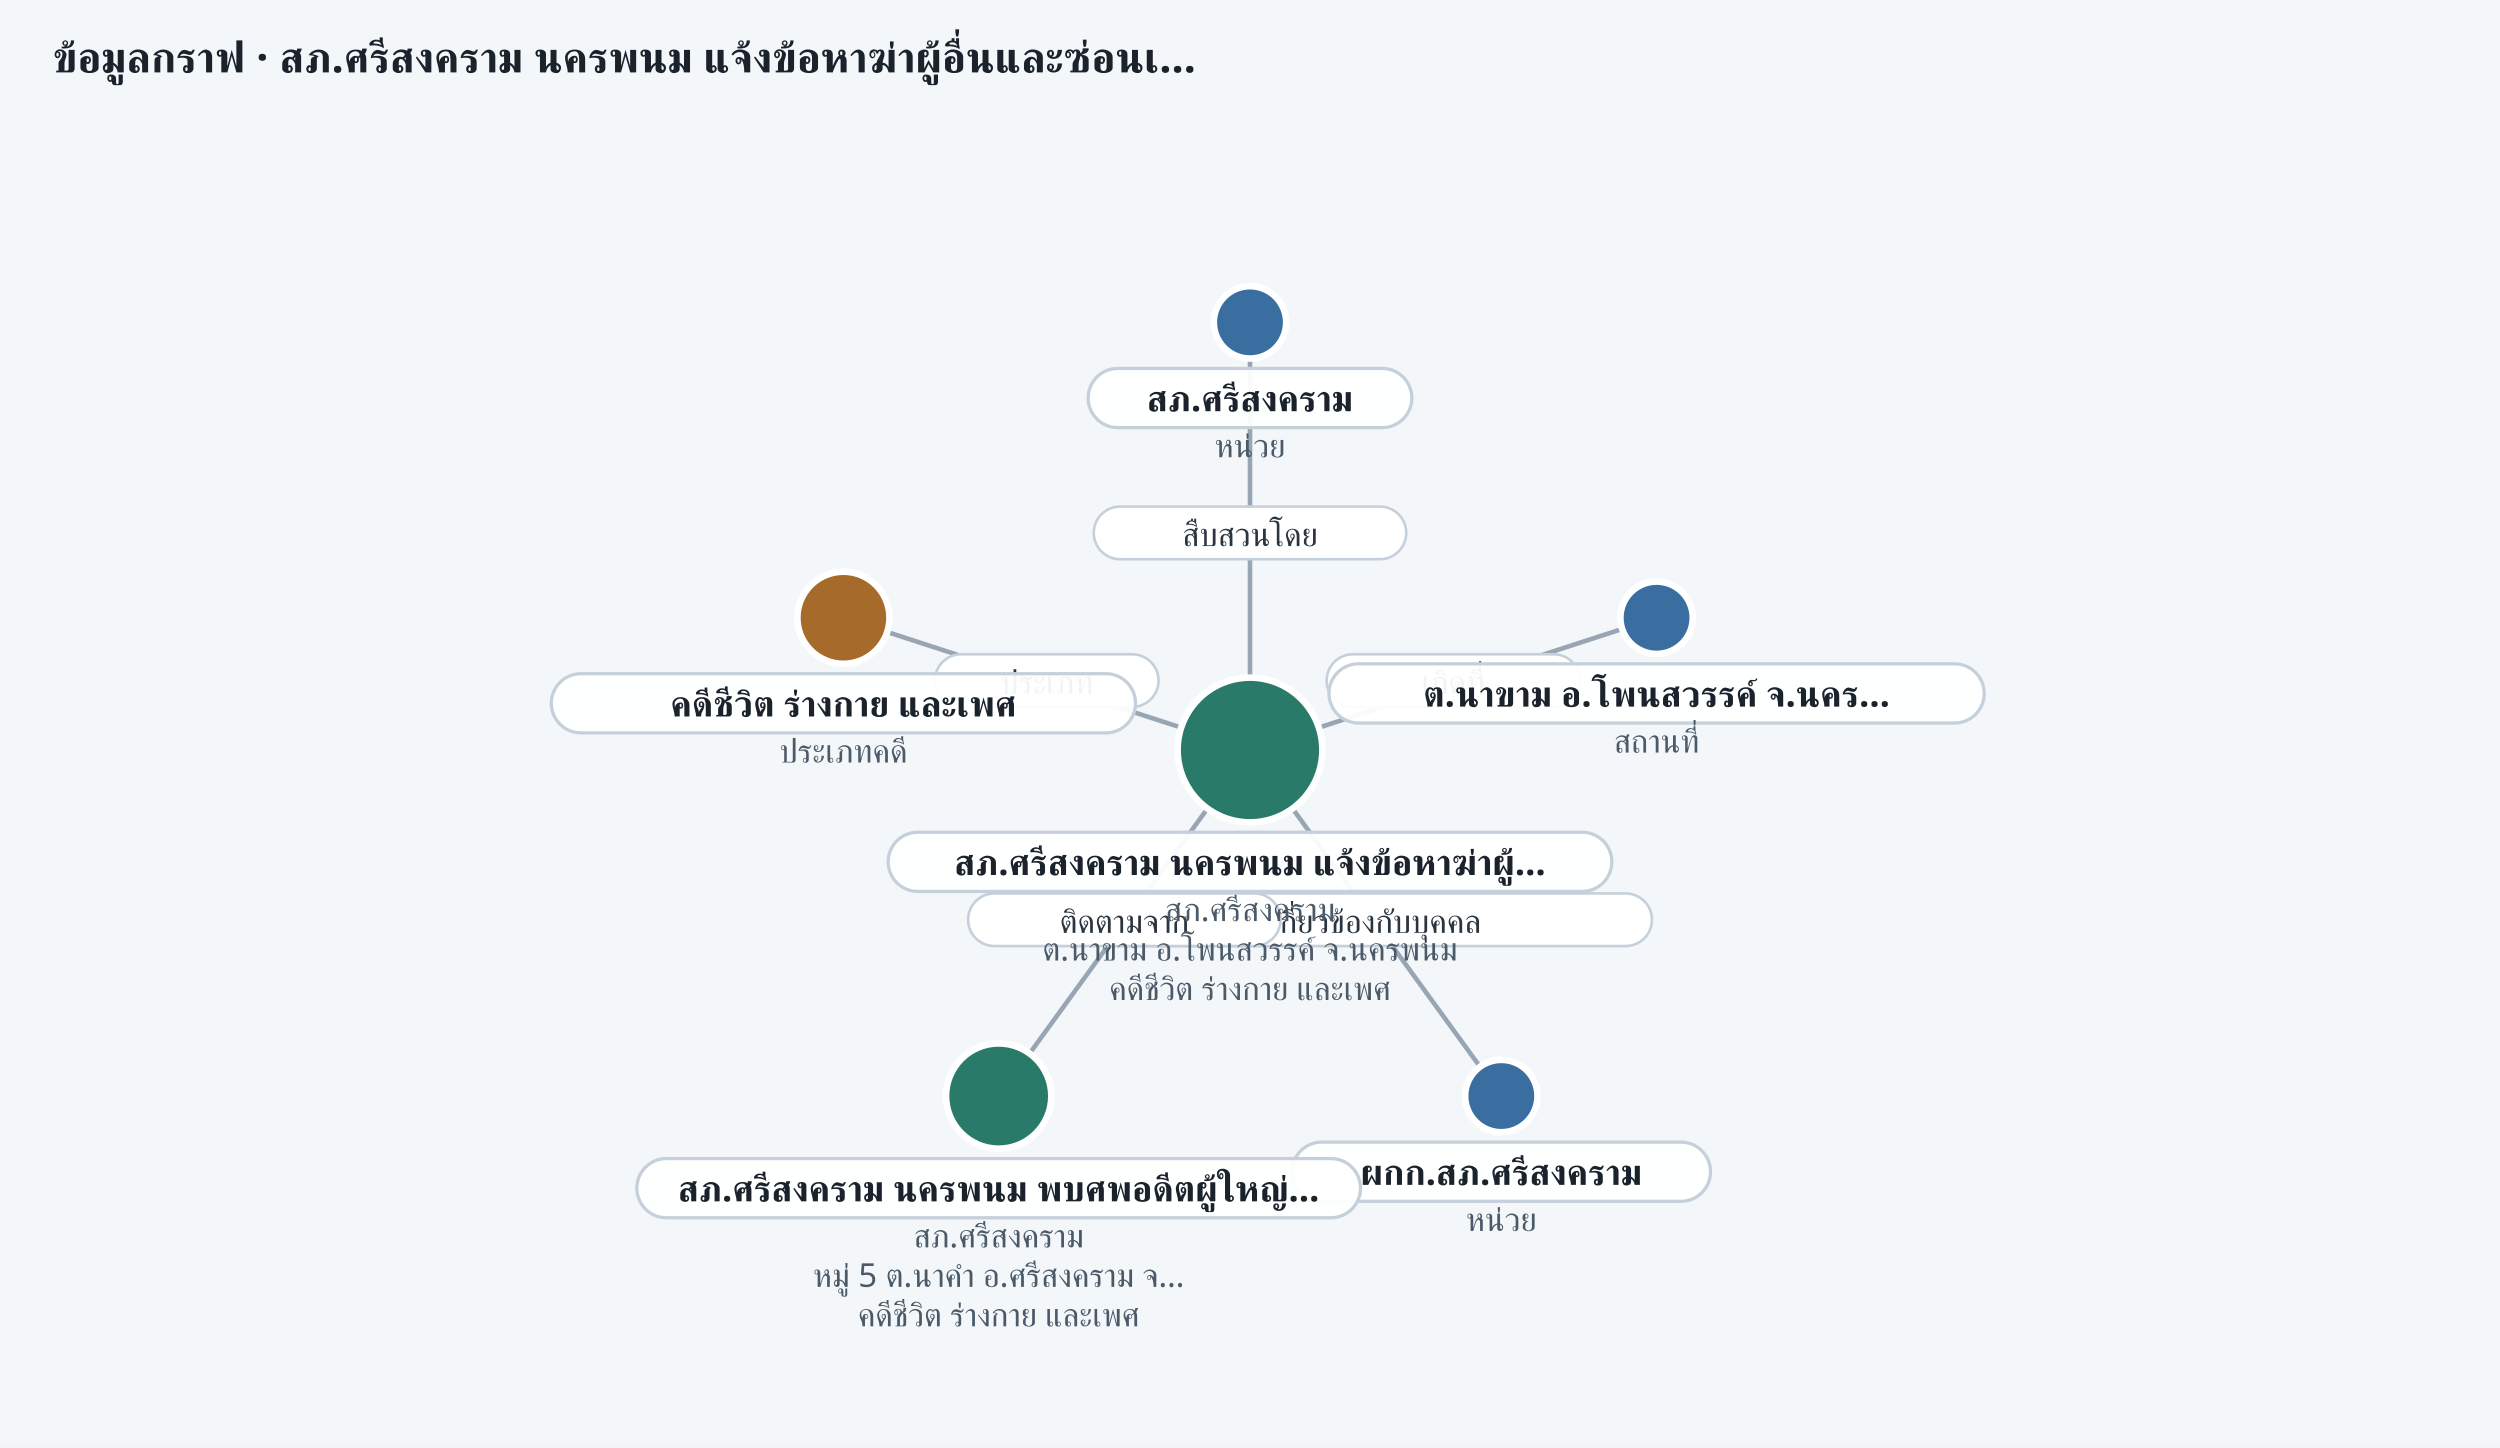
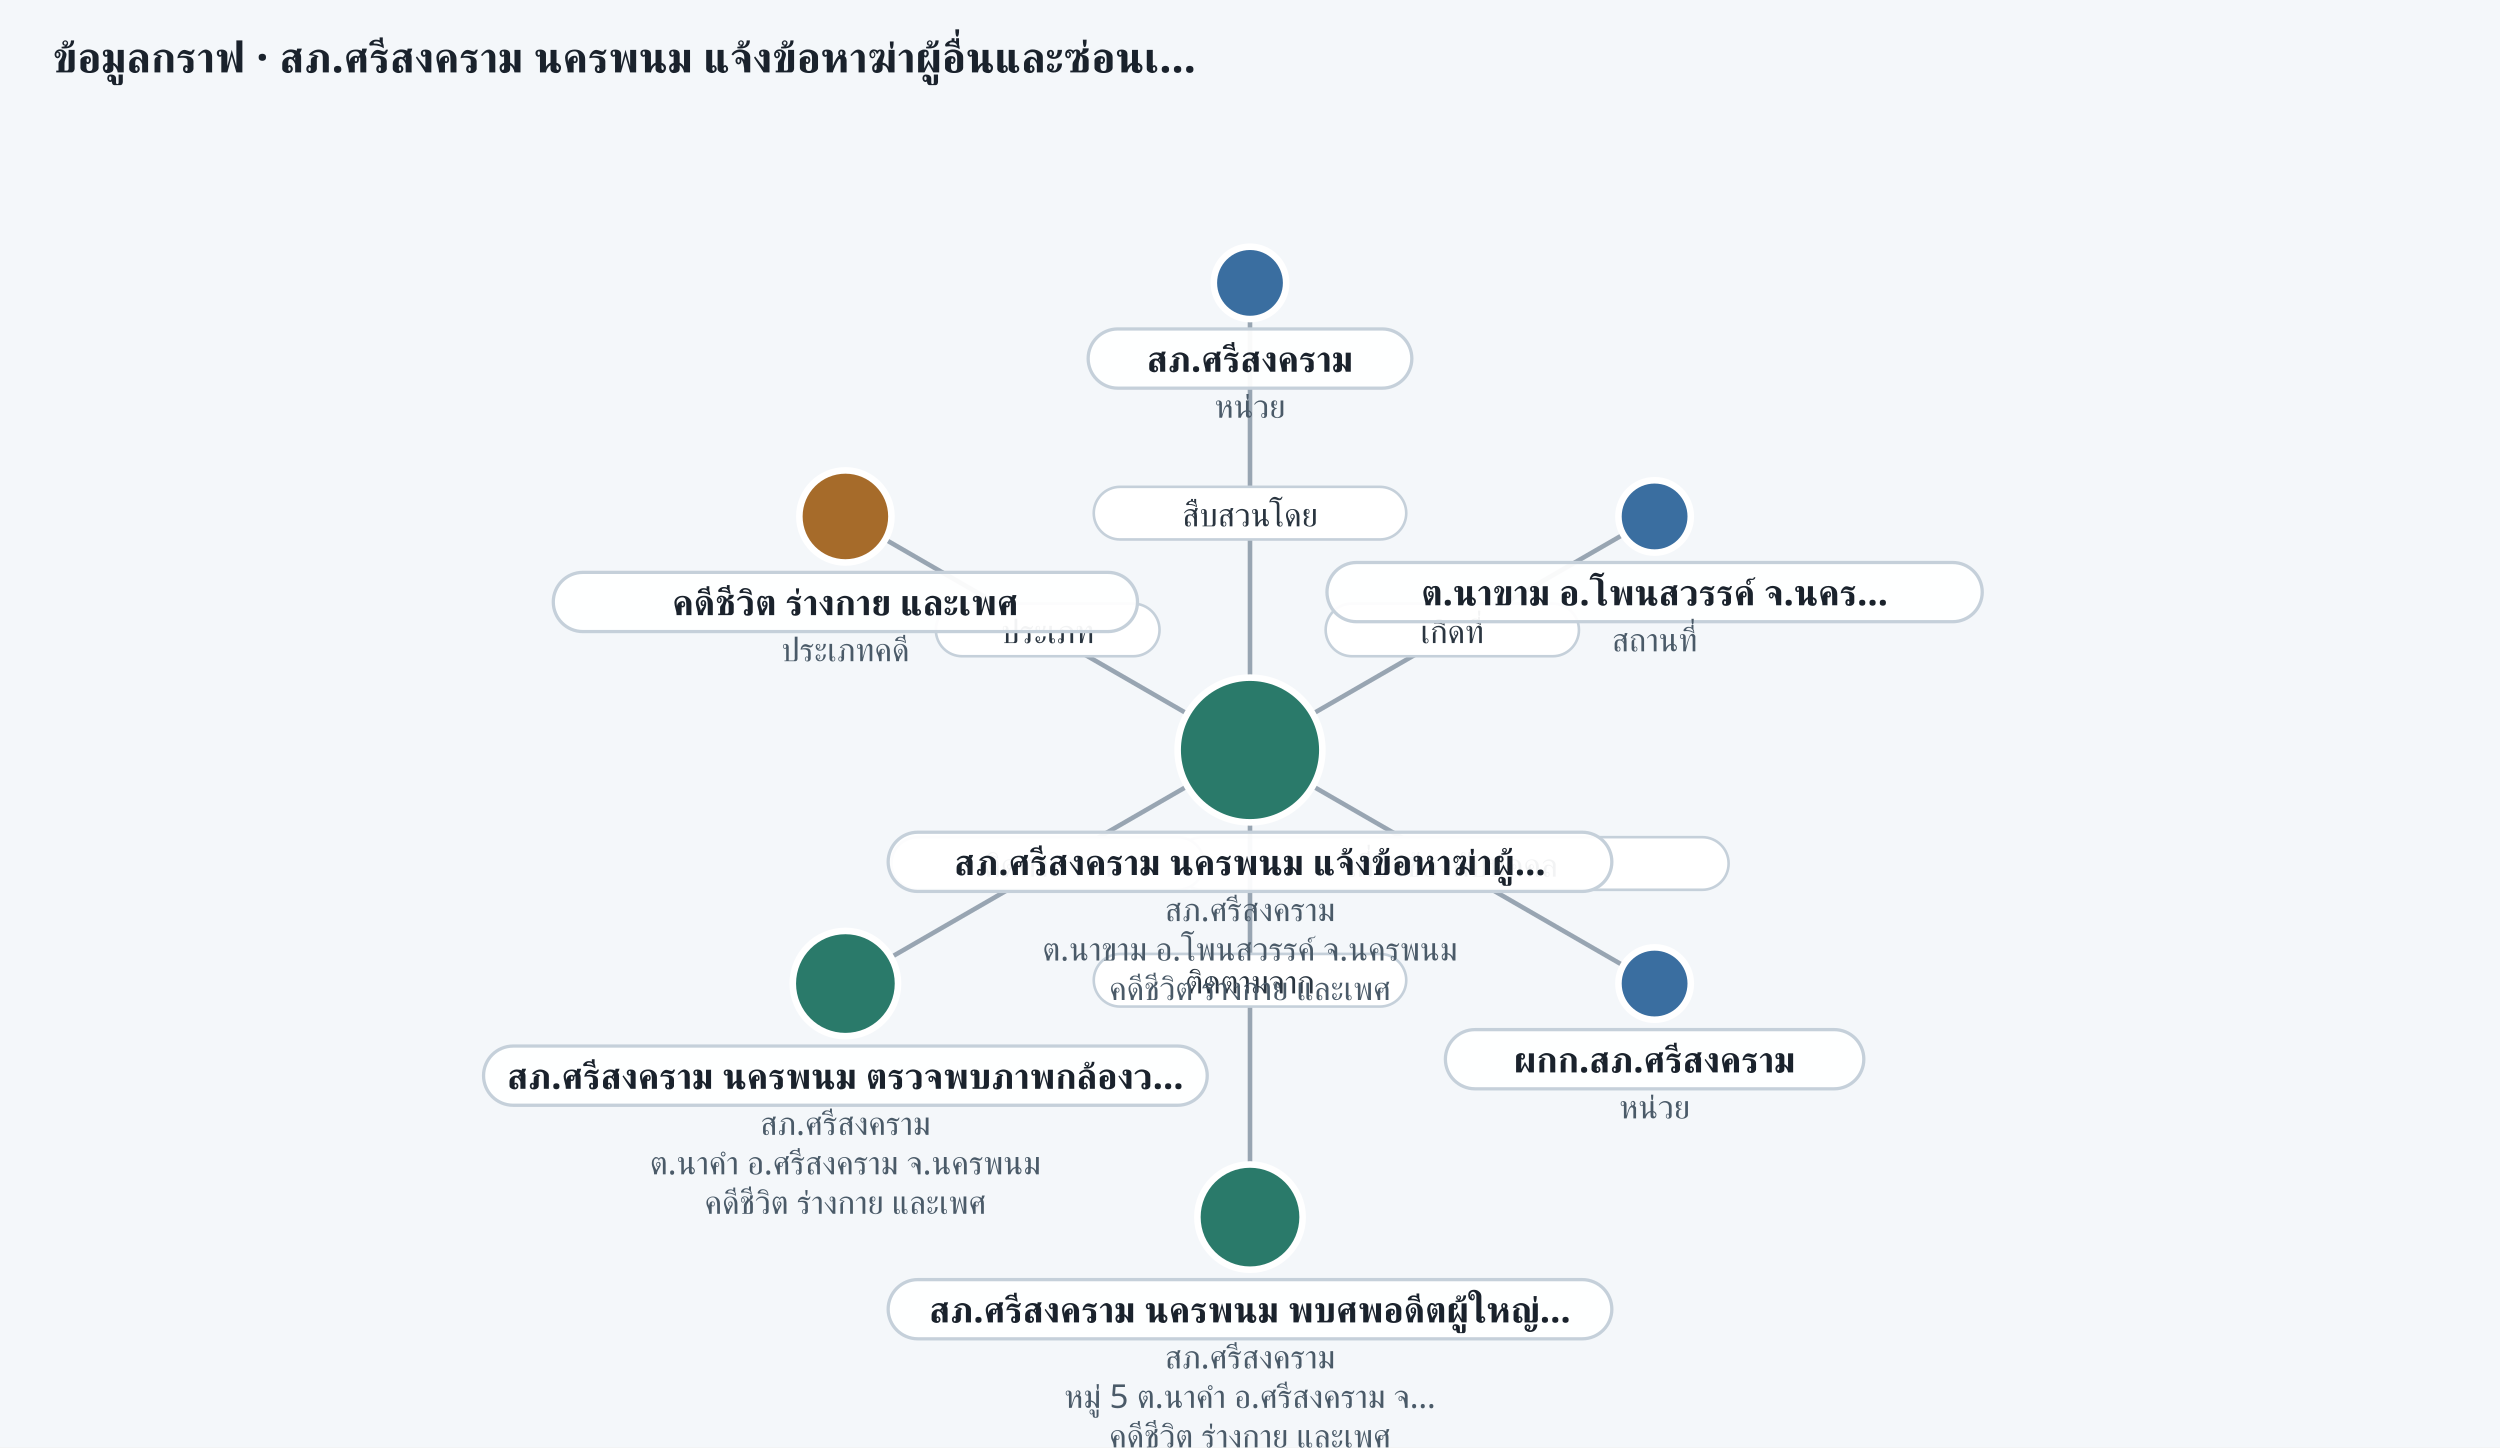
<svg xmlns="http://www.w3.org/2000/svg" width="760" height="440" viewBox="0 0 760 440" role="img" aria-label="ego graph 20261127-violent-02">
  <rect width="100%" height="100%" fill="#f4f7fa" />
  <text x="16" y="22" font-size="13" font-weight="700" fill="#1a222c" font-family="Sarabun, Anuphan, sans-serif">ข้อมูลกราฟ · สภ.ศรีสงคราม นครพนม แจ้งข้อหาฆ่าผู้อื่นและซ่อนเ…</text>
-   <line x1="380.0" y1="228.0" x2="380.0" y2="98.0" stroke="#7a8a9a" stroke-width="1.4" opacity="0.75" />
-   <rect x="332.5" y="154.0" width="95.0" height="16" rx="8" fill="#fff" stroke="#c5d0da" stroke-width="0.8" />
-   <text x="380.0" y="166.0" text-anchor="middle" font-size="10" fill="#2a3540" font-family="Sarabun, Anuphan, sans-serif">สืบสวนโดย</text>
-   <line x1="380.0" y1="228.0" x2="503.6" y2="187.8" stroke="#7a8a9a" stroke-width="1.4" opacity="0.75" />
-   <rect x="403.3" y="198.9" width="77.0" height="16" rx="8" fill="#fff" stroke="#c5d0da" stroke-width="0.8" />
-   <text x="441.8" y="210.9" text-anchor="middle" font-size="10" fill="#2a3540" font-family="Sarabun, Anuphan, sans-serif">เกิดที่</text>
-   <line x1="380.0" y1="228.0" x2="456.4" y2="333.2" stroke="#7a8a9a" stroke-width="1.4" opacity="0.75" />
-   <rect x="334.2" y="271.6" width="168.0" height="16" rx="8" fill="#fff" stroke="#c5d0da" stroke-width="0.8" />
-   <text x="418.2" y="283.6" text-anchor="middle" font-size="10" fill="#2a3540" font-family="Sarabun, Anuphan, sans-serif">เกี่ยวข้องกับบุคคล</text>
-   <line x1="380.0" y1="228.0" x2="303.6" y2="333.2" stroke="#7a8a9a" stroke-width="1.4" opacity="0.75" />
-   <rect x="294.3" y="271.6" width="95.0" height="16" rx="8" fill="#fff" stroke="#c5d0da" stroke-width="0.8" />
-   <text x="341.8" y="283.6" text-anchor="middle" font-size="10" fill="#2a3540" font-family="Sarabun, Anuphan, sans-serif">ติดตามจาก</text>
-   <line x1="380.0" y1="228.0" x2="256.4" y2="187.8" stroke="#7a8a9a" stroke-width="1.4" opacity="0.75" />
-   <rect x="284.2" y="198.9" width="68.0" height="16" rx="8" fill="#fff" stroke="#c5d0da" stroke-width="0.8" />
-   <text x="318.2" y="210.9" text-anchor="middle" font-size="10" fill="#2a3540" font-family="Sarabun, Anuphan, sans-serif">ประเภท</text>
+   <line x1="380.0" y1="228.0" x2="380.0" y2="86.0" stroke="#7a8a9a" stroke-width="1.4" opacity="0.75" />
+   <rect x="332.5" y="148.0" width="95.0" height="16" rx="8" fill="#fff" stroke="#c5d0da" stroke-width="0.8" />
+   <text x="380.0" y="160.0" text-anchor="middle" font-size="10" fill="#2a3540" font-family="Sarabun, Anuphan, sans-serif">สืบสวนโดย</text>
+   <line x1="380.0" y1="228.0" x2="503.0" y2="157.0" stroke="#7a8a9a" stroke-width="1.4" opacity="0.75" />
+   <rect x="403.0" y="183.5" width="77.0" height="16" rx="8" fill="#fff" stroke="#c5d0da" stroke-width="0.8" />
+   <text x="441.5" y="195.5" text-anchor="middle" font-size="10" fill="#2a3540" font-family="Sarabun, Anuphan, sans-serif">เกิดที่</text>
+   <line x1="380.0" y1="228.0" x2="503.0" y2="299.0" stroke="#7a8a9a" stroke-width="1.4" opacity="0.75" />
+   <rect x="357.5" y="254.5" width="168.0" height="16" rx="8" fill="#fff" stroke="#c5d0da" stroke-width="0.8" />
+   <text x="441.5" y="266.5" text-anchor="middle" font-size="10" fill="#2a3540" font-family="Sarabun, Anuphan, sans-serif">เกี่ยวข้องกับบุคคล</text>
+   <line x1="380.0" y1="228.0" x2="380.0" y2="370.0" stroke="#7a8a9a" stroke-width="1.4" opacity="0.75" />
+   <rect x="332.5" y="290.0" width="95.0" height="16" rx="8" fill="#fff" stroke="#c5d0da" stroke-width="0.8" />
+   <text x="380.0" y="302.0" text-anchor="middle" font-size="10" fill="#2a3540" font-family="Sarabun, Anuphan, sans-serif">ติดตามจาก</text>
+   <line x1="257.0" y1="299.0" x2="380.0" y2="228.0" stroke="#7a8a9a" stroke-width="1.4" opacity="0.75" />
+   <rect x="271.0" y="254.5" width="95.0" height="16" rx="8" fill="#fff" stroke="#c5d0da" stroke-width="0.8" />
+   <text x="318.5" y="266.5" text-anchor="middle" font-size="10" fill="#2a3540" font-family="Sarabun, Anuphan, sans-serif">ติดตามจาก</text>
+   <line x1="380.0" y1="228.0" x2="257.0" y2="157.0" stroke="#7a8a9a" stroke-width="1.4" opacity="0.75" />
+   <rect x="284.5" y="183.5" width="68.0" height="16" rx="8" fill="#fff" stroke="#c5d0da" stroke-width="0.8" />
+   <text x="318.5" y="195.5" text-anchor="middle" font-size="10" fill="#2a3540" font-family="Sarabun, Anuphan, sans-serif">ประเภท</text>
  <circle cx="380.0" cy="228.0" r="22" fill="#2a7a6a" stroke="#fff" stroke-width="2" />
  <rect x="270.0" y="253.0" width="220.0" height="18" rx="9" fill="rgba(255,255,255,0.94)" stroke="#c5d0da" />
  <text x="380.0" y="266.0" text-anchor="middle" font-size="11" font-weight="600" fill="#1a222c" font-family="Sarabun, Anuphan, sans-serif">สภ.ศรีสงคราม นครพนม แจ้งข้อหาฆ่าผู้…</text>
  <text x="380.0" y="280.0" text-anchor="middle" font-size="10" fill="#4a5a68" font-family="Sarabun, Anuphan, sans-serif">สภ.ศรีสงคราม</text>
  <text x="380.0" y="292.0" text-anchor="middle" font-size="10" fill="#4a5a68" font-family="Sarabun, Anuphan, sans-serif">ต.นาขาม อ.โพนสวรรค์ จ.นครพนม</text>
  <text x="380.0" y="304.0" text-anchor="middle" font-size="10" fill="#4a5a68" font-family="Sarabun, Anuphan, sans-serif">คดีชีวิต ร่างกาย และเพศ</text>
-   <circle cx="380.0" cy="98.0" r="11" fill="#3a6ea0" stroke="#fff" stroke-width="2" />
-   <rect x="330.8" y="112.0" width="98.4" height="18" rx="9" fill="rgba(255,255,255,0.94)" stroke="#c5d0da" />
-   <text x="380.0" y="125.0" text-anchor="middle" font-size="11" font-weight="600" fill="#1a222c" font-family="Sarabun, Anuphan, sans-serif">สภ.ศรีสงคราม</text>
-   <text x="380.0" y="139.0" text-anchor="middle" font-size="10" fill="#4a5a68" font-family="Sarabun, Anuphan, sans-serif">หน่วย</text>
-   <circle cx="503.6" cy="187.8" r="11" fill="#3a6ea0" stroke="#fff" stroke-width="2" />
-   <rect x="404.0" y="201.8" width="199.2" height="18" rx="9" fill="rgba(255,255,255,0.94)" stroke="#c5d0da" />
-   <text x="503.6" y="214.8" text-anchor="middle" font-size="11" font-weight="600" fill="#1a222c" font-family="Sarabun, Anuphan, sans-serif">ต.นาขาม อ.โพนสวรรค์ จ.นคร…</text>
-   <text x="503.6" y="228.8" text-anchor="middle" font-size="10" fill="#4a5a68" font-family="Sarabun, Anuphan, sans-serif">สถานที่</text>
-   <circle cx="456.4" cy="333.2" r="11" fill="#3a6ea0" stroke="#fff" stroke-width="2" />
-   <rect x="392.8" y="347.2" width="127.2" height="18" rx="9" fill="rgba(255,255,255,0.94)" stroke="#c5d0da" />
-   <text x="456.4" y="360.2" text-anchor="middle" font-size="11" font-weight="600" fill="#1a222c" font-family="Sarabun, Anuphan, sans-serif">ผกก.สภ.ศรีสงคราม</text>
-   <text x="456.4" y="374.2" text-anchor="middle" font-size="10" fill="#4a5a68" font-family="Sarabun, Anuphan, sans-serif">หน่วย</text>
-   <circle cx="303.6" cy="333.2" r="16" fill="#2a7a6a" stroke="#fff" stroke-width="2" />
-   <rect x="193.6" y="352.2" width="220.0" height="18" rx="9" fill="rgba(255,255,255,0.94)" stroke="#c5d0da" />
-   <text x="303.6" y="365.2" text-anchor="middle" font-size="11" font-weight="600" fill="#1a222c" font-family="Sarabun, Anuphan, sans-serif">สภ.ศรีสงคราม นครพนม พบศพอดีตผู้ใหญ่…</text>
-   <text x="303.6" y="379.2" text-anchor="middle" font-size="10" fill="#4a5a68" font-family="Sarabun, Anuphan, sans-serif">สภ.ศรีสงคราม</text>
-   <text x="303.6" y="391.2" text-anchor="middle" font-size="10" fill="#4a5a68" font-family="Sarabun, Anuphan, sans-serif">หมู่ 5 ต.นาคำ อ.ศรีสงคราม จ…</text>
-   <text x="303.6" y="403.2" text-anchor="middle" font-size="10" fill="#4a5a68" font-family="Sarabun, Anuphan, sans-serif">คดีชีวิต ร่างกาย และเพศ</text>
-   <circle cx="256.4" cy="187.8" r="14" fill="#a66b2a" stroke="#fff" stroke-width="2" />
-   <rect x="167.6" y="204.8" width="177.6" height="18" rx="9" fill="rgba(255,255,255,0.94)" stroke="#c5d0da" />
-   <text x="256.4" y="217.8" text-anchor="middle" font-size="11" font-weight="600" fill="#1a222c" font-family="Sarabun, Anuphan, sans-serif">คดีชีวิต ร่างกาย และเพศ</text>
-   <text x="256.4" y="231.8" text-anchor="middle" font-size="10" fill="#4a5a68" font-family="Sarabun, Anuphan, sans-serif">ประเภทคดี</text>
+   <circle cx="380.0" cy="86.0" r="11" fill="#3a6ea0" stroke="#fff" stroke-width="2" />
+   <rect x="330.8" y="100.0" width="98.4" height="18" rx="9" fill="rgba(255,255,255,0.94)" stroke="#c5d0da" />
+   <text x="380.0" y="113.0" text-anchor="middle" font-size="11" font-weight="600" fill="#1a222c" font-family="Sarabun, Anuphan, sans-serif">สภ.ศรีสงคราม</text>
+   <text x="380.0" y="127.0" text-anchor="middle" font-size="10" fill="#4a5a68" font-family="Sarabun, Anuphan, sans-serif">หน่วย</text>
+   <circle cx="503.0" cy="157.0" r="11" fill="#3a6ea0" stroke="#fff" stroke-width="2" />
+   <rect x="403.4" y="171.0" width="199.2" height="18" rx="9" fill="rgba(255,255,255,0.94)" stroke="#c5d0da" />
+   <text x="503.0" y="184.0" text-anchor="middle" font-size="11" font-weight="600" fill="#1a222c" font-family="Sarabun, Anuphan, sans-serif">ต.นาขาม อ.โพนสวรรค์ จ.นคร…</text>
+   <text x="503.0" y="198.0" text-anchor="middle" font-size="10" fill="#4a5a68" font-family="Sarabun, Anuphan, sans-serif">สถานที่</text>
+   <circle cx="503.0" cy="299.0" r="11" fill="#3a6ea0" stroke="#fff" stroke-width="2" />
+   <rect x="439.4" y="313.0" width="127.2" height="18" rx="9" fill="rgba(255,255,255,0.94)" stroke="#c5d0da" />
+   <text x="503.0" y="326.0" text-anchor="middle" font-size="11" font-weight="600" fill="#1a222c" font-family="Sarabun, Anuphan, sans-serif">ผกก.สภ.ศรีสงคราม</text>
+   <text x="503.0" y="340.0" text-anchor="middle" font-size="10" fill="#4a5a68" font-family="Sarabun, Anuphan, sans-serif">หน่วย</text>
+   <circle cx="380.0" cy="370.0" r="16" fill="#2a7a6a" stroke="#fff" stroke-width="2" />
+   <rect x="270.0" y="389.0" width="220.0" height="18" rx="9" fill="rgba(255,255,255,0.94)" stroke="#c5d0da" />
+   <text x="380.0" y="402.0" text-anchor="middle" font-size="11" font-weight="600" fill="#1a222c" font-family="Sarabun, Anuphan, sans-serif">สภ.ศรีสงคราม นครพนม พบศพอดีตผู้ใหญ่…</text>
+   <text x="380.0" y="416.0" text-anchor="middle" font-size="10" fill="#4a5a68" font-family="Sarabun, Anuphan, sans-serif">สภ.ศรีสงคราม</text>
+   <text x="380.0" y="428.0" text-anchor="middle" font-size="10" fill="#4a5a68" font-family="Sarabun, Anuphan, sans-serif">หมู่ 5 ต.นาคำ อ.ศรีสงคราม จ…</text>
+   <text x="380.0" y="440.0" text-anchor="middle" font-size="10" fill="#4a5a68" font-family="Sarabun, Anuphan, sans-serif">คดีชีวิต ร่างกาย และเพศ</text>
+   <circle cx="257.0" cy="299.0" r="16" fill="#2a7a6a" stroke="#fff" stroke-width="2" />
+   <rect x="147.0" y="318.0" width="220.0" height="18" rx="9" fill="rgba(255,255,255,0.94)" stroke="#c5d0da" />
+   <text x="257.0" y="331.0" text-anchor="middle" font-size="11" font-weight="600" fill="#1a222c" font-family="Sarabun, Anuphan, sans-serif">สภ.ศรีสงคราม นครพนม ตรวจพบภาพกล้องว…</text>
+   <text x="257.0" y="345.0" text-anchor="middle" font-size="10" fill="#4a5a68" font-family="Sarabun, Anuphan, sans-serif">สภ.ศรีสงคราม</text>
+   <text x="257.0" y="357.0" text-anchor="middle" font-size="10" fill="#4a5a68" font-family="Sarabun, Anuphan, sans-serif">ต.นาคำ อ.ศรีสงคราม จ.นครพนม</text>
+   <text x="257.0" y="369.0" text-anchor="middle" font-size="10" fill="#4a5a68" font-family="Sarabun, Anuphan, sans-serif">คดีชีวิต ร่างกาย และเพศ</text>
+   <circle cx="257.0" cy="157.0" r="14" fill="#a66b2a" stroke="#fff" stroke-width="2" />
+   <rect x="168.2" y="174.0" width="177.6" height="18" rx="9" fill="rgba(255,255,255,0.94)" stroke="#c5d0da" />
+   <text x="257.0" y="187.0" text-anchor="middle" font-size="11" font-weight="600" fill="#1a222c" font-family="Sarabun, Anuphan, sans-serif">คดีชีวิต ร่างกาย และเพศ</text>
+   <text x="257.0" y="201.0" text-anchor="middle" font-size="10" fill="#4a5a68" font-family="Sarabun, Anuphan, sans-serif">ประเภทคดี</text>
</svg>
